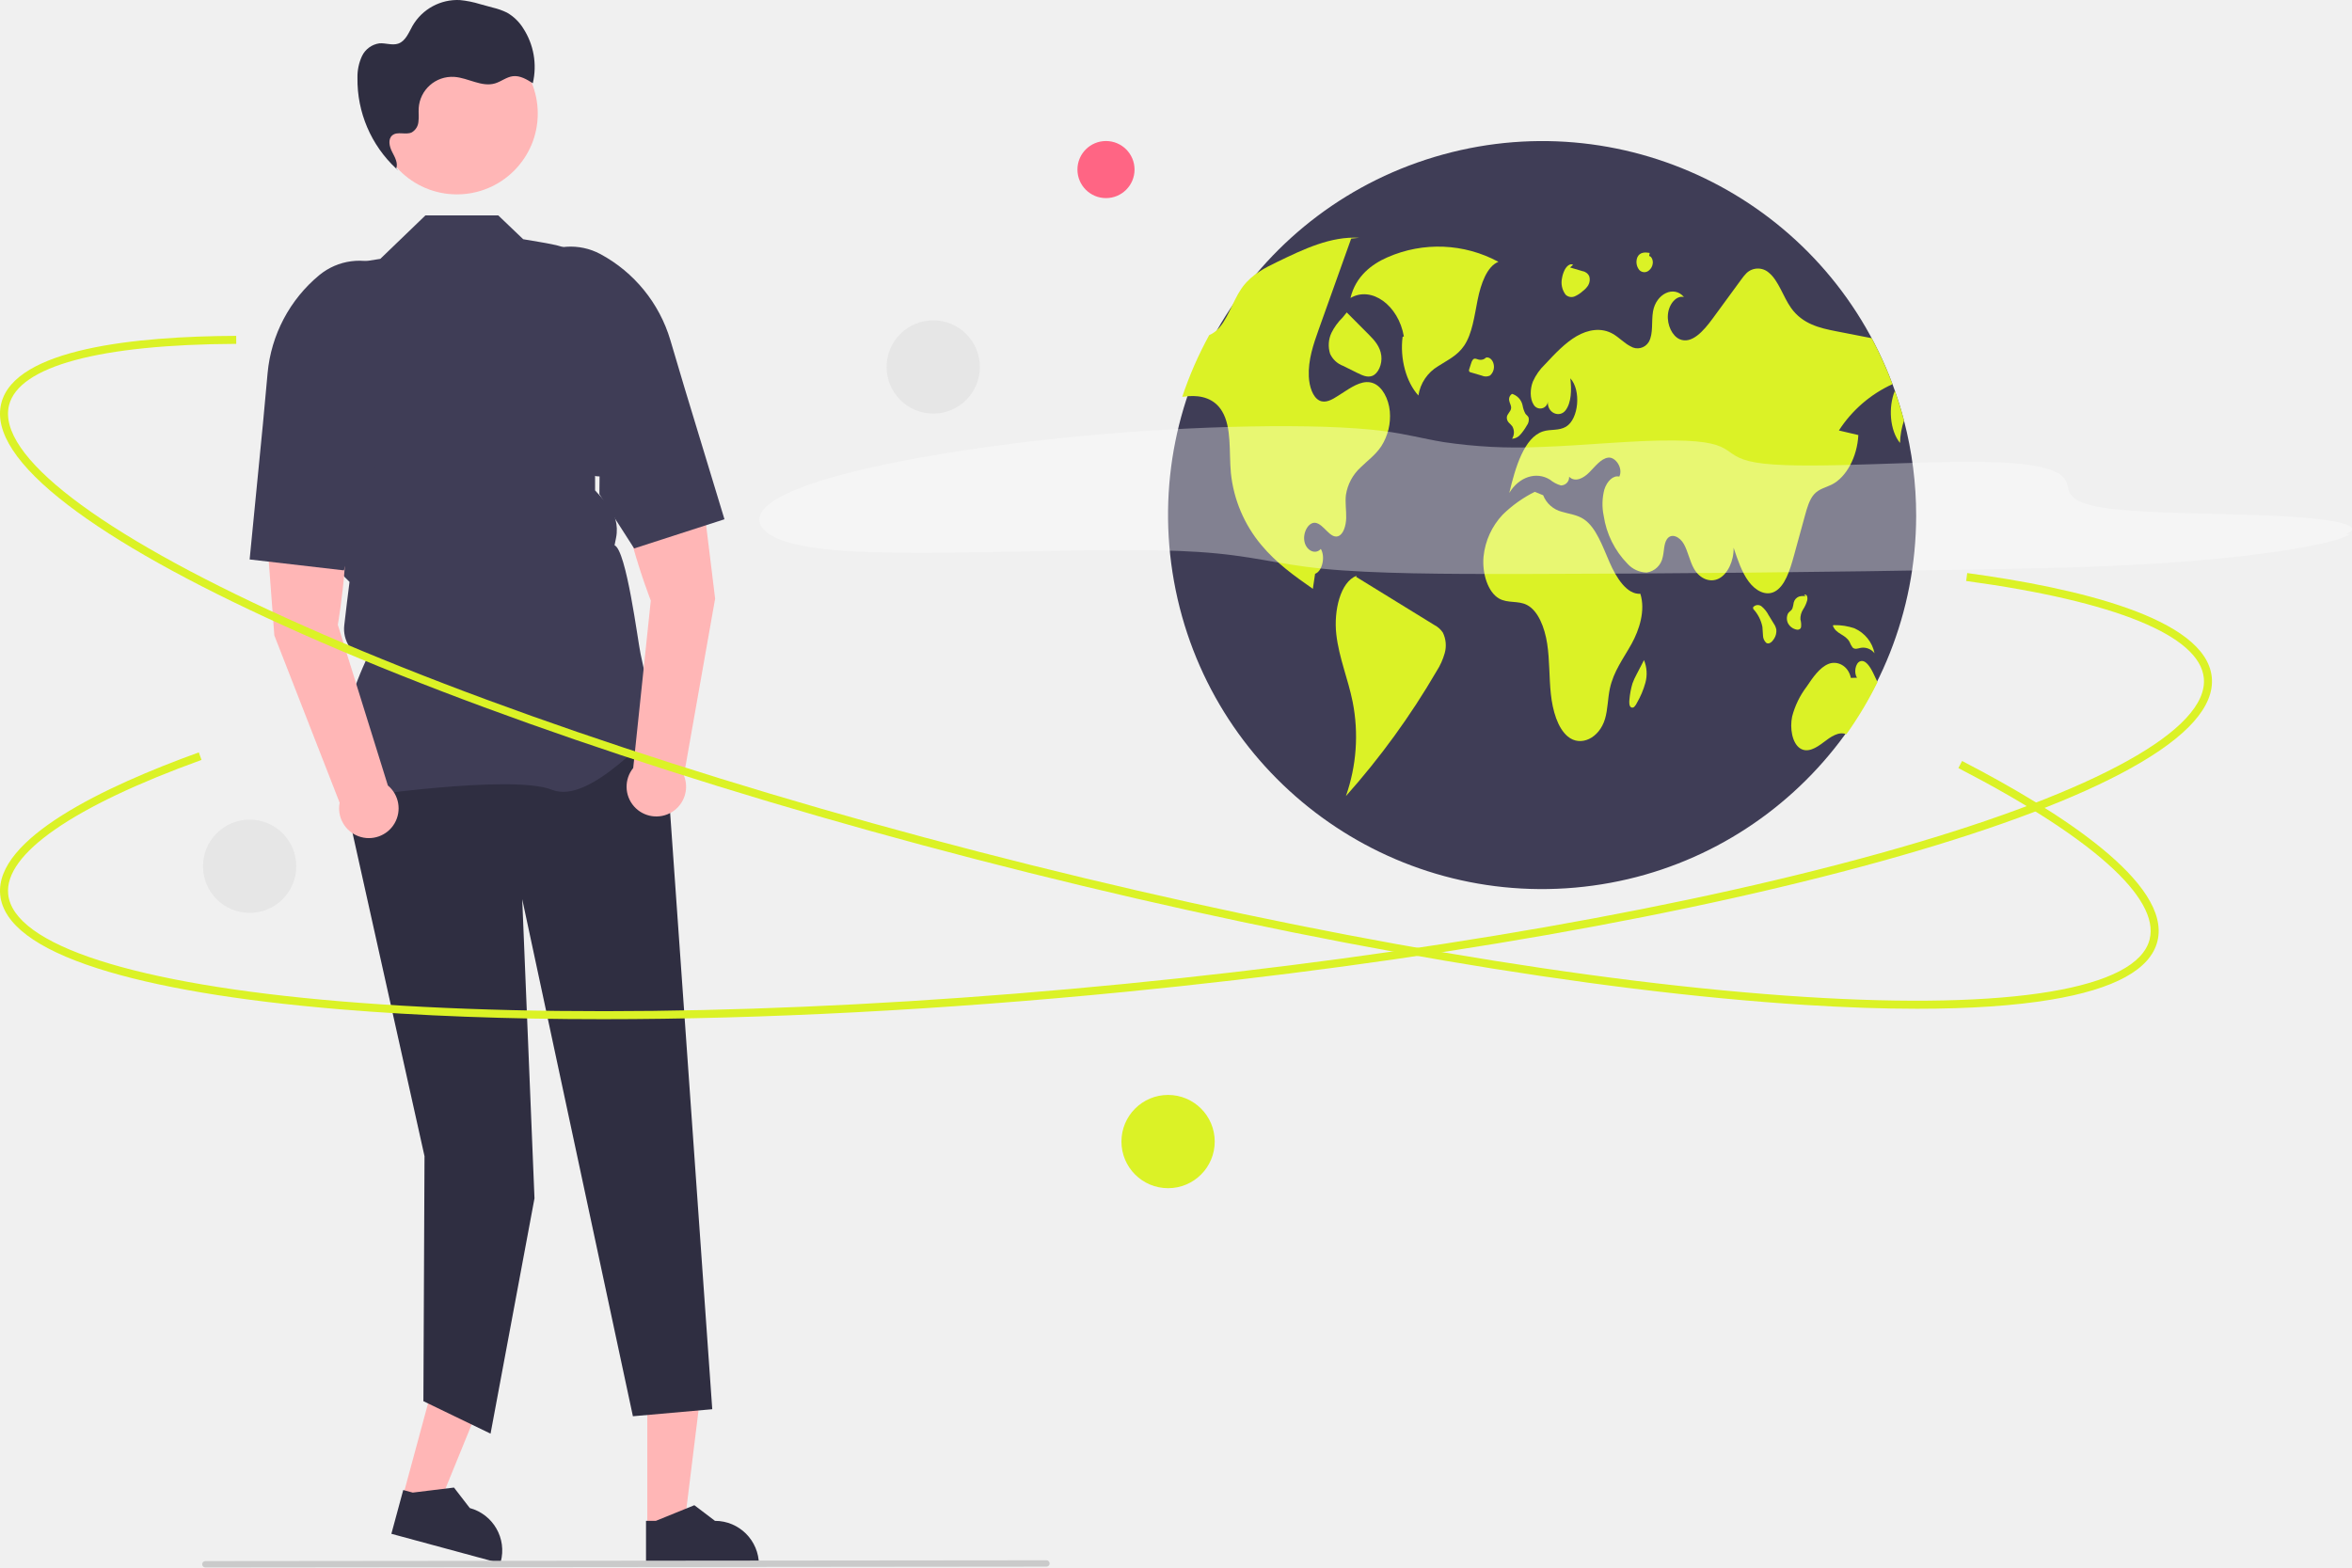
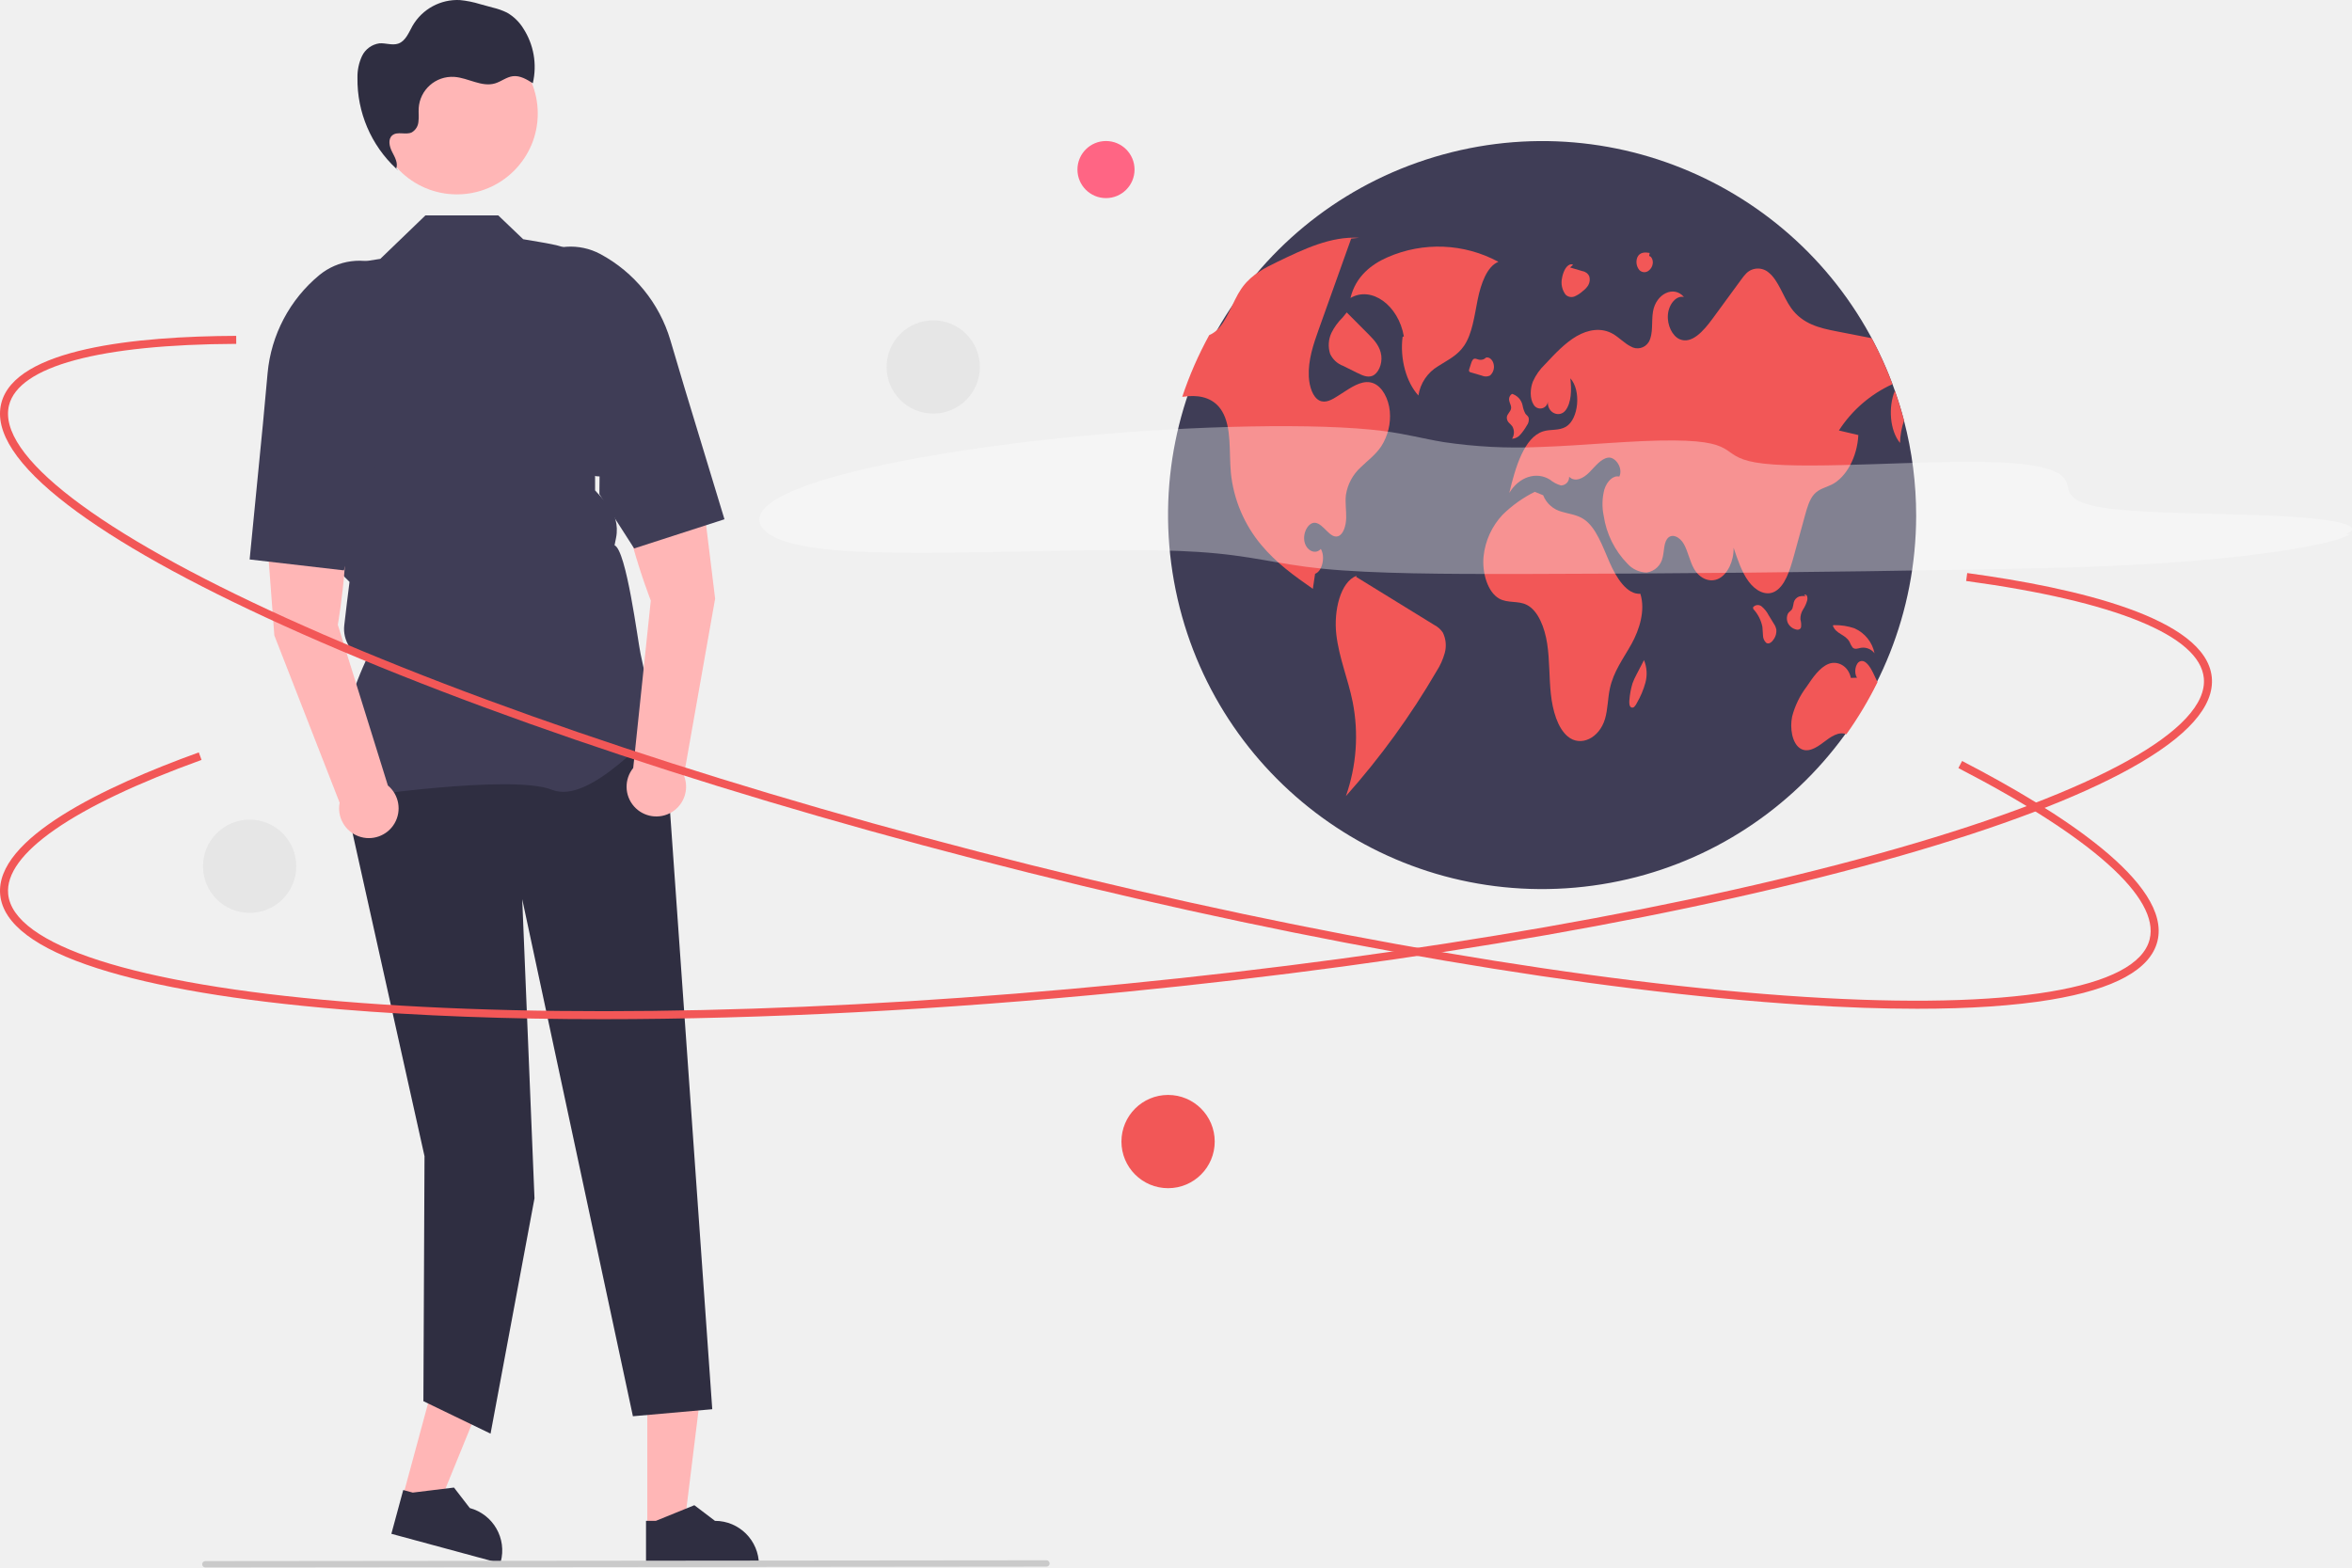
<svg xmlns="http://www.w3.org/2000/svg" data-name="Layer 1" width="881.631" height="587.665" viewBox="0 0 881.631 587.665">
  <polygon points="150.925 561.321 164.207 564.918 184.406 515.395 164.801 510.085 150.925 561.321" fill="#ffb6b6" />
  <path d="M303.076,731.061l40.848,11.064.14-.517a16.473,16.473,0,0,0-11.592-20.205l-.001-0-5.928-7.682-15.455,1.89-3.566-.966Z" transform="translate(-156.3731 -156.0101)" fill="#2f2e41" />
  <polygon points="242.64 572.847 256.401 572.846 262.948 519.764 242.637 519.765 242.64 572.847" fill="#ffb6b6" />
  <path d="M398.528,743.213l42.319-.002v-.535a16.473,16.473,0,0,0-16.472-16.472h-.001l-7.73-5.864-14.423,5.865-3.694 0Z" transform="translate(-156.3731 -156.0101)" fill="#2f2e41" />
  <path d="M404.889,422.773,423.357,684.351l-29.741,2.635L352.124,493.126l4.598,112.166-16.468,88.22L315.08,681.339l.418-91.859-33.051-148.442,8.797-18.265Z" transform="translate(-156.3731 -156.0101)" fill="#2f2e41" />
  <path d="M286.665,455.319l-.185-.259c-9.856-13.799,4.968-46.958,7.203-51.765h0a12.068,12.068,0,0,1-8.26-12.889l.964-8.193,1.005-8.036-7.197-7.197-.02-.179-4.142-36.242L270.01,306.486A52.848,52.848,0,0,1,285.01,255.27l13.921-2.21,16.918-16.301h27.282l9.354,8.937c17.463,3.063,20.463,2.063,35.463,20.063l-6.816,55.962-1.7,7.699.005,10.442L383.759,344.666a14.95,14.95,0,0,1,3.546,12.932l-.568,2.842h0c4.458,1.911,8.713,35.866,9.729,40.608l1.518,7.085c1.299,1.714,9.873,13.146,9.873,16.271,0,.469-.346.923-1.09,1.426-5.843,3.956-29.138,32.022-43.431,26.303-15.225-6.088-75.747,3.045-76.357,3.138Z" transform="translate(-156.3731 -156.0101)" fill="#3f3d56" />
  <path d="M283,390.244s7.006-39.595-.052-54.485l-28,2,4.261,56.487,24.477,62.717a11.154,11.154,0,1,0,18.078-6.463Z" transform="translate(-156.3731 -156.0101)" fill="#ffb6b6" />
  <path d="M254.947,314.759l1.733-18.871a54.107,54.107,0,0,1,19.403-36.752h0a23.687,23.687,0,0,1,24.787-3.272h0a23.631,23.631,0,0,1,12.205,29.866c-6.472,16.972-4.135,34.921-16.753,37.109l1.371,6.522-12.407,40.49-35.338-4.094Z" transform="translate(-156.3731 -156.0101)" fill="#3f3d56" />
  <path d="M393.727,443.944a11.154,11.154,0,1,0,18.994,2.795l11.713-66.298-6.89-56.226-27.849,3.525c-4.003,15.985,10.625,53.439,10.625,53.439Z" transform="translate(-156.3731 -156.0101)" fill="#ffb6b6" />
  <path d="M427.934,350.692l-33.851,10.939-13.033-20.332.066-6.665c-12.803.327-21.096-34.674-30.768-50.05a23.631,23.631,0,0,1,6.116-31.679h0a23.687,23.687,0,0,1,24.948-1.648h0a54.107,54.107,0,0,1,26.228,32.237l5.397,18.166Z" transform="translate(-156.3731 -156.0101)" fill="#3f3d56" />
  <circle cx="171.276" cy="42.575" r="30.299" fill="#ffb6b6" />
  <path d="M305.66,219.941c-.264-.232-.514-.48-.773-.718-.009.024-.011.05-.021.074Z" transform="translate(-156.3731 -156.0101)" fill="#2f2e41" />
  <path d="M352.478,166.59a17.182,17.182,0,0,0-6.067-5.85,25.38,25.38,0,0,0-5.304-1.879l-4.795-1.308a38.013,38.013,0,0,0-7.544-1.519,19.418,19.418,0,0,0-17.737,9.623c-1.449,2.57-2.611,5.772-5.407,6.712-2.254.758-4.714-.311-7.084-.104a8.53,8.53,0,0,0-6.476,4.77,18.38,18.38,0,0,0-1.699,8.141,45.619,45.619,0,0,0,14.522,34.048c.782-2.061-.506-4.287-1.524-6.259-1.03-1.995-1.667-4.777.059-6.214,1.92-1.599,4.996-.048,7.267-1.091a5.073,5.073,0,0,0,2.536-4.077c.22-1.657-.01-3.341.094-5.009a12.542,12.542,0,0,1,13.298-11.738q.057.004.113.008c5.168.369,10.184,3.901,15.158,2.448,2.335-.682,4.326-2.418,6.741-2.711,2.674-.324,5.19,1.186,7.461,2.635A26.596,26.596,0,0,0,352.478,166.59Z" transform="translate(-156.3731 -156.0101)" fill="#2f2e41" />
  <path d="M510.805,726.19l-7.71-12.39-1.54,7.08c-.27,1.24-.54,2.5-.79,3.75-2.19-1.87-4.52-3.6-6.8-5.26q-10.5-7.62-20.99-15.26l2.19,12.7c1.35,7.82,2.76,15.8,6.1,22.95.37.81.77,1.61,1.2,2.39h32.54a10.486,10.486,0,0,0,.54-2.24.774.774,0,0,0,.01-.15C516.066,734.91,513.385,730.34,510.805,726.19Z" transform="translate(-156.3731 -156.0101)" fill="#f0f0f0" />
  <path d="M548.666,743.368l-315.358.307a1.191,1.191,0,0,1,0-2.381l315.358-.307a1.191,1.191,0,0,1,0,2.381Z" transform="translate(-156.3731 -156.0101)" fill="#cacaca" />
  <path d="M874.637,349.406a140.208,140.208,0,1,1-8.877-49.372c.306.823.604,1.647.894,2.478v.008q1.941,5.481,3.419,11.167A141.16,141.16,0,0,1,874.637,349.406Z" transform="translate(-156.3731 -156.0101)" fill="#3f3d56" />
-   <path d="M718.041,254.172a47.36,47.36,0,0,0-41.577-1.701c-5.813,2.53-11.934,7.068-13.874,15.264,7.843-4.629,17.996,2.685,20.014,14.417l-.471.13c-1.066,8.126,1.314,16.974,5.921,22.013a15.482,15.482,0,0,1,7.431-11.021c3.385-2.225,7.13-3.842,9.713-7.666,3.063-4.534,3.841-11.161,5.058-17.207S713.781,255.856,718.041,254.172Z" transform="translate(-156.3731 -156.0101)" fill="#dbf226" />
-   <path d="M674.137,323.324c-2.172,3.262-5.074,5.309-7.677,7.858a17.673,17.673,0,0,0-5.583,10.437c-.329,2.839.18,5.724.11,8.595-.07,2.87-1.027,6.101-2.98,6.814-3.082,1.113-5.434-4.611-8.602-5.011-2.517-.314-4.784,3.646-4.054,7.081s4.156,4.956,6.124,2.713c1.78,2.988.525,8.406-2.149,9.324-.282,1.882-.565,3.756-.839,5.638-6.76-4.729-13.59-9.536-19.338-16.46a49.962,49.962,0,0,1-11.386-26.913c-.745-7.959.361-17.064-3.293-23.188-2.925-4.901-7.944-5.983-12.461-5.678-.823.055-1.655.149-2.478.251a139.609,139.609,0,0,1,10.108-23.133,9.903,9.903,0,0,0,2.533-1.576c4.203-3.568,6.07-10.79,9.481-15.786q.329-.482.682-.941c3.49-4.556,8.163-6.901,12.68-9.081,9.998-4.854,20.287-9.771,30.842-9.097l-3.003.29q-5.258,14.727-10.524,29.454-.8,2.258-1.615,4.525c-1.992,5.583-4.046,11.527-3.741,17.777.18,3.701,1.466,7.654,3.913,8.924,2.282,1.176,4.776-.267,6.979-1.694.933-.596,1.859-1.192,2.792-1.796,3.348-2.157,7.058-4.368,10.594-2.925,3.239,1.317,5.63,5.717,6.085,10.461A20.914,20.914,0,0,1,674.137,323.324Z" transform="translate(-156.3731 -156.0101)" fill="#dbf226" />
-   <path d="M694.052,390.353q-14.669-9.032-29.339-18.064l.166-.428c-6.08,2.316-8.605,13.124-7.6,21.963s4.412,16.74,6.134,25.353a67.294,67.294,0,0,1-2.537,35.311,289.184,289.184,0,0,0,33.971-46.811,25.044,25.044,0,0,0,3.073-6.814,10.839,10.839,0,0,0-.718-7.709A8.583,8.583,0,0,0,694.052,390.353Z" transform="translate(-156.3731 -156.0101)" fill="#dbf226" />
-   <path d="M655.455,280.807a10.814,10.814,0,0,0-.496,7.864,8.717,8.717,0,0,0,4.87,4.511l5.404,2.678c1.798.891,3.735,1.791,5.568,1.058,2.21-.884,3.743-4.349,3.346-7.566-.422-3.423-2.58-5.778-4.575-7.783q-4.189-4.209-8.378-8.419l-1.574,1.928A21.02,21.02,0,0,0,655.455,280.807Z" transform="translate(-156.3731 -156.0101)" fill="#dbf226" />
-   <path d="M845.669,317.403q3.647.859,7.293,1.717c-.424,8.21-4.493,15.809-9.951,18.562-2.274,1.145-4.807,1.568-6.689,3.709-1.702,1.945-2.564,4.972-3.356,7.865q-2.082,7.575-4.164,15.15c-1.49,5.442-3.403,11.488-7.277,13.449-3.325,1.686-7.128-.377-9.685-3.835-2.556-3.458-4.117-8.108-5.63-12.641.094,4.94-2.203,9.787-5.458,11.504-3.262,1.717-7.23.165-9.41-3.67-1.568-2.752-2.219-6.383-3.756-9.175-1.537-2.792-4.76-4.391-6.438-1.772-1.106,1.741-.965,4.407-1.514,6.619a7.187,7.187,0,0,1-6.007,5.779,10.017,10.017,0,0,1-7.191-3.286,32.574,32.574,0,0,1-8.932-18.013,21.488,21.488,0,0,1,.251-9.849c.965-3.05,3.293-5.403,5.607-4.823,1.521-3.215-1.482-7.481-4.187-7.105-2.713.376-4.838,3.286-7.065,5.521-2.219,2.235-5.325,3.858-7.56,1.639a3.066,3.066,0,0,1-2.872,3.249q-.12.007-.241.005a11.12,11.12,0,0,1-4.054-2.149c-5.121-3.192-11.622-1.074-15.26,4.964,2.274-9.677,5.607-20.781,12.594-23.055,2.855-.933,5.968-.165,8.665-1.78,4.776-2.862,5.74-13.676,1.615-18.138.525,4.219.424,9.144-1.804,12.029-2.227,2.886-6.901,1.004-6.618-3.262a2.858,2.858,0,0,1-5.317,1.129c-1.482-2.258-1.357-5.952-.306-8.649a20.373,20.373,0,0,1,4.572-6.493c3.725-3.991,7.505-8.03,11.818-10.539,4.321-2.509,9.308-3.356,13.637-.863,2.282,1.317,4.29,3.513,6.619,4.674a4.905,4.905,0,0,0,6.754-1.582q.039-.063.077-.128c1.733-3.043.917-7.56,1.56-11.363,1.153-6.72,7.873-9.865,11.598-5.427-2.784-.714-5.662,2.58-6.007,6.572-.353,3.991,1.663,8.022,4.36,9.23,4.533,2.007,8.971-3.043,12.398-7.716q5.364-7.34,10.743-14.672a17.727,17.727,0,0,1,1.921-2.337,6.182,6.182,0,0,1,8.446-.172c3.623,2.956,5.325,9.018,8.297,13.19,4.313,6.062,10.767,7.536,16.774,8.712q6.716,1.306,13.441,2.627a139.27,139.27,0,0,1,7.803,17.229A47.221,47.221,0,0,0,845.669,317.403Z" transform="translate(-156.3731 -156.0101)" fill="#dbf226" />
-   <path d="M870.073,313.686a28.265,28.265,0,0,0-1.49,8.399c-3.843-4.689-4.454-13.48-1.929-19.565Q868.595,308.001,870.073,313.686Z" transform="translate(-156.3731 -156.0101)" fill="#dbf226" />
-   <path d="M860.145,411.756a140.595,140.595,0,0,1-11.684,19.55c-2.823-1.208-5.858.949-8.501,2.972-2.76,2.117-6.077,4.18-8.908,2.251-2.894-1.976-3.827-7.505-2.909-11.888a31.676,31.676,0,0,1,5.426-11.167c2.353-3.513,4.87-7.16,8.14-8.524,3.278-1.364,7.489.565,8.446,5.223l2.321-.078c-1.302-1.788-.619-5.489,1.129-6.14,2.015-.761,3.764,2.007,4.956,4.454C859.094,409.513,859.635,410.627,860.145,411.756Z" transform="translate(-156.3731 -156.0101)" fill="#dbf226" />
-   <path d="M771.245,378.633c-4.989.314-8.941-5.828-11.567-11.871s-5.022-12.952-9.524-16.028c-2.572-1.757-5.505-1.998-8.295-2.85a10.271,10.271,0,0,1-7.044-6.202l-3.165-1.278a47.53,47.53,0,0,0-12.016,8.568,26.856,26.856,0,0,0-7.16,15.653c-.605,6.335,1.628,13.399,5.799,15.778,3.296,1.88,7.134.695,10.472,2.417,4.171,2.151,6.648,8.398,7.585,14.567s.7,12.58,1.371,18.818,2.519,12.73,6.345,15.928c4.787,4.001,11.812.676,13.959-6.607,1.054-3.572,1.017-7.603,1.805-11.312,1.388-6.53,5.132-11.376,8.102-16.732S773.221,384.85,771.245,378.633Z" transform="translate(-156.3731 -156.0101)" fill="#dbf226" />
-   <path d="M721.945,314.462a13.315,13.315,0,0,1,1.299,1.379,4.531,4.531,0,0,1-.08,4.679,4.353,4.353,0,0,0,3.118-1.585,20.04,20.04,0,0,0,2.39-3.367,3.67,3.67,0,0,0,.705-2.937c-.236-.673-.793-.96-1.184-1.465a9.959,9.959,0,0,1-1.093-3.176,5.728,5.728,0,0,0-4.151-4.375l.25.048a2.372,2.372,0,0,0-1.111,2.526c.151.979.78,1.791.718,2.789-.09,1.435-1.524,2.109-1.613,3.544A2.74,2.74,0,0,0,721.945,314.462Z" transform="translate(-156.3731 -156.0101)" fill="#dbf226" />
-   <path d="M713.396,290.074l.022-.004a4.005,4.005,0,0,0,.426-.453Z" transform="translate(-156.3731 -156.0101)" fill="#dbf226" />
-   <path d="M714.893,296.81A4.351,4.351,0,0,0,716.247,292.497c-.362-1.632-1.645-2.729-2.828-2.428a2.883,2.883,0,0,1-2.681.789c-.732-.188-1.535-.673-2.169-.122a3.284,3.284,0,0,0-.739,1.443q-.352,1.081-.705,2.163a1.365,1.365,0,0,0-.083.819.694.694,0,0,0,.532.423q2.114.623,4.227,1.246A3.642,3.642,0,0,0,714.893,296.81Z" transform="translate(-156.3731 -156.0101)" fill="#dbf226" />
-   <path d="M821.26,389.813q-.977-1.6-1.954-3.199a10.687,10.687,0,0,0-2.575-3.233,2.281,2.281,0,0,0-3.214.284l-.034.042.079.609a13.755,13.755,0,0,1,3.432,6.696c.148,1.09.097,2.218.227,3.312a3.863,3.863,0,0,0,1.207,2.701c1.026.685,2.23-.325,2.96-1.558a5.364,5.364,0,0,0,.831-3.414A5.987,5.987,0,0,0,821.26,389.813Z" transform="translate(-156.3731 -156.0101)" fill="#dbf226" />
-   <path d="M831.478,391.201a7.384,7.384,0,0,0-.238-2.977,6.536,6.536,0,0,1,.995-3.705,12.045,12.045,0,0,0,1.55-3.397,2.842,2.842,0,0,0-.074-1.664c-.216-.484-.738-.705-1.037-.322l.641.413a5.837,5.837,0,0,0-2.601.126,3.219,3.219,0,0,0-1.971,2.222,13.756,13.756,0,0,1-.517,2.306c-.382.786-1.122,1.047-1.588,1.737a4.153,4.153,0,0,0,.065,3.946,4.606,4.606,0,0,0,2.605,2.049C830.089,392.215,831.119,392.23,831.478,391.201Z" transform="translate(-156.3731 -156.0101)" fill="#dbf226" />
-   <path d="M849.672,396.691A8.95,8.95,0,0,0,850.8,398.76c.871.877,2.055.338,3.112.125a5.38,5.38,0,0,1,5.118,2.053,13.027,13.027,0,0,0-7.492-9.348,22.011,22.011,0,0,0-7.705-1.205l-.447.115C844.525,393.819,848.105,393.745,849.672,396.691Z" transform="translate(-156.3731 -156.0101)" fill="#dbf226" />
-   <path d="M772.61,403.48l.007.014.13-.251Z" transform="translate(-156.3731 -156.0101)" fill="#dbf226" />
-   <path d="M769.85,408.822a24.52,24.52,0,0,0-1.549,3.402,29.613,29.613,0,0,0-1.122,5.821c-.14,1.122-.183,2.554.519,3.101a.997.997,0,0,0,1.304-.177,5.157,5.157,0,0,0,.945-1.405,32.372,32.372,0,0,0,3.191-7.575,13.181,13.181,0,0,0-.523-8.495Q771.234,406.158,769.85,408.822Z" transform="translate(-156.3731 -156.0101)" fill="#dbf226" />
-   <path d="M743.222,266.481a3.142,3.142,0,0,0,3.387.661,11.183,11.183,0,0,0,3.187-2.105,7.498,7.498,0,0,0,1.932-2.107,4.274,4.274,0,0,0,.395-3.256,3.307,3.307,0,0,0-2.521-1.994q-2.346-.696-4.692-1.391l1.131-1.02c-1.164-.625-2.452.535-3.179,1.97a10.606,10.606,0,0,0-.965,2.971A7.626,7.626,0,0,0,743.222,266.481Z" transform="translate(-156.3731 -156.0101)" fill="#dbf226" />
-   <path d="M770.833,257.212a2.584,2.584,0,0,0,3.521.286,3.936,3.936,0,0,0,1.557-2.805c.111-1.23-.498-2.597-1.366-2.704l.199-1.152c-1.673-.302-3.733-.363-4.63,1.669A4.771,4.771,0,0,0,770.833,257.212Z" transform="translate(-156.3731 -156.0101)" fill="#dbf226" />
+   <path d="M718.041,254.172a47.36,47.36,0,0,0-41.577-1.701c-5.813,2.53-11.934,7.068-13.874,15.264,7.843-4.629,17.996,2.685,20.014,14.417l-.471.13c-1.066,8.126,1.314,16.974,5.921,22.013a15.482,15.482,0,0,1,7.431-11.021c3.385-2.225,7.13-3.842,9.713-7.666,3.063-4.534,3.841-11.161,5.058-17.207S713.781,255.856,718.041,254.172Z" transform="translate(-156.3731 -156.0101)" fill="#f25757" />
+   <path d="M674.137,323.324c-2.172,3.262-5.074,5.309-7.677,7.858a17.673,17.673,0,0,0-5.583,10.437c-.329,2.839.18,5.724.11,8.595-.07,2.87-1.027,6.101-2.98,6.814-3.082,1.113-5.434-4.611-8.602-5.011-2.517-.314-4.784,3.646-4.054,7.081s4.156,4.956,6.124,2.713c1.78,2.988.525,8.406-2.149,9.324-.282,1.882-.565,3.756-.839,5.638-6.76-4.729-13.59-9.536-19.338-16.46a49.962,49.962,0,0,1-11.386-26.913c-.745-7.959.361-17.064-3.293-23.188-2.925-4.901-7.944-5.983-12.461-5.678-.823.055-1.655.149-2.478.251a139.609,139.609,0,0,1,10.108-23.133,9.903,9.903,0,0,0,2.533-1.576c4.203-3.568,6.07-10.79,9.481-15.786q.329-.482.682-.941c3.49-4.556,8.163-6.901,12.68-9.081,9.998-4.854,20.287-9.771,30.842-9.097l-3.003.29q-5.258,14.727-10.524,29.454-.8,2.258-1.615,4.525c-1.992,5.583-4.046,11.527-3.741,17.777.18,3.701,1.466,7.654,3.913,8.924,2.282,1.176,4.776-.267,6.979-1.694.933-.596,1.859-1.192,2.792-1.796,3.348-2.157,7.058-4.368,10.594-2.925,3.239,1.317,5.63,5.717,6.085,10.461A20.914,20.914,0,0,1,674.137,323.324Z" transform="translate(-156.3731 -156.0101)" fill="#f25757" />
+   <path d="M694.052,390.353q-14.669-9.032-29.339-18.064l.166-.428c-6.08,2.316-8.605,13.124-7.6,21.963s4.412,16.74,6.134,25.353a67.294,67.294,0,0,1-2.537,35.311,289.184,289.184,0,0,0,33.971-46.811,25.044,25.044,0,0,0,3.073-6.814,10.839,10.839,0,0,0-.718-7.709A8.583,8.583,0,0,0,694.052,390.353Z" transform="translate(-156.3731 -156.0101)" fill="#f25757" />
+   <path d="M655.455,280.807a10.814,10.814,0,0,0-.496,7.864,8.717,8.717,0,0,0,4.87,4.511l5.404,2.678c1.798.891,3.735,1.791,5.568,1.058,2.21-.884,3.743-4.349,3.346-7.566-.422-3.423-2.58-5.778-4.575-7.783q-4.189-4.209-8.378-8.419l-1.574,1.928A21.02,21.02,0,0,0,655.455,280.807Z" transform="translate(-156.3731 -156.0101)" fill="#f25757" />
+   <path d="M845.669,317.403q3.647.859,7.293,1.717c-.424,8.21-4.493,15.809-9.951,18.562-2.274,1.145-4.807,1.568-6.689,3.709-1.702,1.945-2.564,4.972-3.356,7.865q-2.082,7.575-4.164,15.15c-1.49,5.442-3.403,11.488-7.277,13.449-3.325,1.686-7.128-.377-9.685-3.835-2.556-3.458-4.117-8.108-5.63-12.641.094,4.94-2.203,9.787-5.458,11.504-3.262,1.717-7.23.165-9.41-3.67-1.568-2.752-2.219-6.383-3.756-9.175-1.537-2.792-4.76-4.391-6.438-1.772-1.106,1.741-.965,4.407-1.514,6.619a7.187,7.187,0,0,1-6.007,5.779,10.017,10.017,0,0,1-7.191-3.286,32.574,32.574,0,0,1-8.932-18.013,21.488,21.488,0,0,1,.251-9.849c.965-3.05,3.293-5.403,5.607-4.823,1.521-3.215-1.482-7.481-4.187-7.105-2.713.376-4.838,3.286-7.065,5.521-2.219,2.235-5.325,3.858-7.56,1.639a3.066,3.066,0,0,1-2.872,3.249q-.12.007-.241.005a11.12,11.12,0,0,1-4.054-2.149c-5.121-3.192-11.622-1.074-15.26,4.964,2.274-9.677,5.607-20.781,12.594-23.055,2.855-.933,5.968-.165,8.665-1.78,4.776-2.862,5.74-13.676,1.615-18.138.525,4.219.424,9.144-1.804,12.029-2.227,2.886-6.901,1.004-6.618-3.262a2.858,2.858,0,0,1-5.317,1.129c-1.482-2.258-1.357-5.952-.306-8.649a20.373,20.373,0,0,1,4.572-6.493c3.725-3.991,7.505-8.03,11.818-10.539,4.321-2.509,9.308-3.356,13.637-.863,2.282,1.317,4.29,3.513,6.619,4.674a4.905,4.905,0,0,0,6.754-1.582q.039-.063.077-.128c1.733-3.043.917-7.56,1.56-11.363,1.153-6.72,7.873-9.865,11.598-5.427-2.784-.714-5.662,2.58-6.007,6.572-.353,3.991,1.663,8.022,4.36,9.23,4.533,2.007,8.971-3.043,12.398-7.716q5.364-7.34,10.743-14.672a17.727,17.727,0,0,1,1.921-2.337,6.182,6.182,0,0,1,8.446-.172c3.623,2.956,5.325,9.018,8.297,13.19,4.313,6.062,10.767,7.536,16.774,8.712q6.716,1.306,13.441,2.627a139.27,139.27,0,0,1,7.803,17.229A47.221,47.221,0,0,0,845.669,317.403Z" transform="translate(-156.3731 -156.0101)" fill="#f25757" />
+   <path d="M870.073,313.686a28.265,28.265,0,0,0-1.49,8.399c-3.843-4.689-4.454-13.48-1.929-19.565Q868.595,308.001,870.073,313.686Z" transform="translate(-156.3731 -156.0101)" fill="#f25757" />
+   <path d="M860.145,411.756a140.595,140.595,0,0,1-11.684,19.55c-2.823-1.208-5.858.949-8.501,2.972-2.76,2.117-6.077,4.18-8.908,2.251-2.894-1.976-3.827-7.505-2.909-11.888a31.676,31.676,0,0,1,5.426-11.167c2.353-3.513,4.87-7.16,8.14-8.524,3.278-1.364,7.489.565,8.446,5.223l2.321-.078c-1.302-1.788-.619-5.489,1.129-6.14,2.015-.761,3.764,2.007,4.956,4.454C859.094,409.513,859.635,410.627,860.145,411.756Z" transform="translate(-156.3731 -156.0101)" fill="#f25757" />
+   <path d="M771.245,378.633c-4.989.314-8.941-5.828-11.567-11.871s-5.022-12.952-9.524-16.028c-2.572-1.757-5.505-1.998-8.295-2.85a10.271,10.271,0,0,1-7.044-6.202l-3.165-1.278a47.53,47.53,0,0,0-12.016,8.568,26.856,26.856,0,0,0-7.16,15.653c-.605,6.335,1.628,13.399,5.799,15.778,3.296,1.88,7.134.695,10.472,2.417,4.171,2.151,6.648,8.398,7.585,14.567s.7,12.58,1.371,18.818,2.519,12.73,6.345,15.928c4.787,4.001,11.812.676,13.959-6.607,1.054-3.572,1.017-7.603,1.805-11.312,1.388-6.53,5.132-11.376,8.102-16.732S773.221,384.85,771.245,378.633Z" transform="translate(-156.3731 -156.0101)" fill="#f25757" />
+   <path d="M721.945,314.462a13.315,13.315,0,0,1,1.299,1.379,4.531,4.531,0,0,1-.08,4.679,4.353,4.353,0,0,0,3.118-1.585,20.04,20.04,0,0,0,2.39-3.367,3.67,3.67,0,0,0,.705-2.937c-.236-.673-.793-.96-1.184-1.465a9.959,9.959,0,0,1-1.093-3.176,5.728,5.728,0,0,0-4.151-4.375l.25.048a2.372,2.372,0,0,0-1.111,2.526c.151.979.78,1.791.718,2.789-.09,1.435-1.524,2.109-1.613,3.544A2.74,2.74,0,0,0,721.945,314.462Z" transform="translate(-156.3731 -156.0101)" fill="#f25757" />
+   <path d="M713.396,290.074l.022-.004a4.005,4.005,0,0,0,.426-.453Z" transform="translate(-156.3731 -156.0101)" fill="#f25757" />
+   <path d="M714.893,296.81A4.351,4.351,0,0,0,716.247,292.497c-.362-1.632-1.645-2.729-2.828-2.428a2.883,2.883,0,0,1-2.681.789c-.732-.188-1.535-.673-2.169-.122a3.284,3.284,0,0,0-.739,1.443q-.352,1.081-.705,2.163a1.365,1.365,0,0,0-.083.819.694.694,0,0,0,.532.423q2.114.623,4.227,1.246A3.642,3.642,0,0,0,714.893,296.81Z" transform="translate(-156.3731 -156.0101)" fill="#f25757" />
+   <path d="M821.26,389.813q-.977-1.6-1.954-3.199a10.687,10.687,0,0,0-2.575-3.233,2.281,2.281,0,0,0-3.214.284l-.034.042.079.609a13.755,13.755,0,0,1,3.432,6.696c.148,1.09.097,2.218.227,3.312a3.863,3.863,0,0,0,1.207,2.701c1.026.685,2.23-.325,2.96-1.558a5.364,5.364,0,0,0,.831-3.414A5.987,5.987,0,0,0,821.26,389.813Z" transform="translate(-156.3731 -156.0101)" fill="#f25757" />
+   <path d="M831.478,391.201a7.384,7.384,0,0,0-.238-2.977,6.536,6.536,0,0,1,.995-3.705,12.045,12.045,0,0,0,1.55-3.397,2.842,2.842,0,0,0-.074-1.664c-.216-.484-.738-.705-1.037-.322l.641.413a5.837,5.837,0,0,0-2.601.126,3.219,3.219,0,0,0-1.971,2.222,13.756,13.756,0,0,1-.517,2.306c-.382.786-1.122,1.047-1.588,1.737a4.153,4.153,0,0,0,.065,3.946,4.606,4.606,0,0,0,2.605,2.049C830.089,392.215,831.119,392.23,831.478,391.201Z" transform="translate(-156.3731 -156.0101)" fill="#f25757" />
+   <path d="M849.672,396.691A8.95,8.95,0,0,0,850.8,398.76c.871.877,2.055.338,3.112.125a5.38,5.38,0,0,1,5.118,2.053,13.027,13.027,0,0,0-7.492-9.348,22.011,22.011,0,0,0-7.705-1.205l-.447.115C844.525,393.819,848.105,393.745,849.672,396.691Z" transform="translate(-156.3731 -156.0101)" fill="#f25757" />
+   <path d="M772.61,403.48l.007.014.13-.251Z" transform="translate(-156.3731 -156.0101)" fill="#f25757" />
+   <path d="M769.85,408.822a24.52,24.52,0,0,0-1.549,3.402,29.613,29.613,0,0,0-1.122,5.821c-.14,1.122-.183,2.554.519,3.101a.997.997,0,0,0,1.304-.177,5.157,5.157,0,0,0,.945-1.405,32.372,32.372,0,0,0,3.191-7.575,13.181,13.181,0,0,0-.523-8.495Q771.234,406.158,769.85,408.822Z" transform="translate(-156.3731 -156.0101)" fill="#f25757" />
+   <path d="M743.222,266.481a3.142,3.142,0,0,0,3.387.661,11.183,11.183,0,0,0,3.187-2.105,7.498,7.498,0,0,0,1.932-2.107,4.274,4.274,0,0,0,.395-3.256,3.307,3.307,0,0,0-2.521-1.994q-2.346-.696-4.692-1.391l1.131-1.02c-1.164-.625-2.452.535-3.179,1.97a10.606,10.606,0,0,0-.965,2.971A7.626,7.626,0,0,0,743.222,266.481Z" transform="translate(-156.3731 -156.0101)" fill="#f25757" />
+   <path d="M770.833,257.212a2.584,2.584,0,0,0,3.521.286,3.936,3.936,0,0,0,1.557-2.805c.111-1.23-.498-2.597-1.366-2.704l.199-1.152c-1.673-.302-3.733-.363-4.63,1.669A4.771,4.771,0,0,0,770.833,257.212Z" transform="translate(-156.3731 -156.0101)" fill="#f25757" />
  <g opacity="0.35">
    <path d="M1035.587,356.36c9.235-4.027-9.494-6.371-30.743-7.142s-46.955-.728-60.534-2.92c-13.133-2.12-12.166-5.89-13.27-9.305s-6.154-6.918-26.647-7.677c-25.537-.946-67.649,2.696-86.927.509-17.99-2.04-7.296-8.44-33.528-8.685-14.979-.14-34.277,1.97-50.944,2.479a185.716,185.716,0,0,1-35.348-1.843c-8.124-1.331-13.782-3.018-22.925-4.194-24.004-3.087-70.969-2.049-112.886,1.907s-77.848,10.439-98.112,16.86-25.862,12.743-21.142,18.104c3.014,3.423,10.727,6.624,29.437,8,34.996,2.573,97.303-1.856,133.465.485,20.155,1.305,29.096,4.539,46.78,6.309,18.998,1.902,46.81,2.002,74.135,1.957,56.894-.094,115.243-.679,174.741-1.75,24.851-.448,50.891-1.03,77.335-3.164s53.416-6.251,58.995-10.11" transform="translate(-156.3731 -156.0101)" fill="#fff" />
  </g>
-   <path d="M875.024,534.213q-19.368,0-42.457-1.464c-79.614-5.056-182.738-22.633-290.376-49.492-107.638-26.859-206.93-59.794-279.585-92.734-35.393-16.047-62.556-31.236-80.735-45.147-19.247-14.727-27.666-27.564-25.024-38.153,5.148-20.629,50.731-25.142,88.064-25.295l.013,3c-51.268.21-81.514,8.387-85.166,23.022-4.652,18.64,33.287,47.741,104.087,79.841,72.496,32.868,171.605,65.739,279.073,92.557,107.467,26.816,210.401,44.363,289.84,49.408,77.579,4.928,124.743-2.938,129.395-21.578,3.862-15.477-21.598-38.275-71.689-64.198l1.379-2.664c36.397,18.836,78.646,45.852,73.222,67.589-2.643,10.589-16.105,17.965-40.015,21.923C911.419,533.083,894.678,534.213,875.024,534.213Z" transform="translate(-156.3731 -156.0101)" fill="#dbf226" />
-   <path d="M382.37,538.12c-35.599.001-68.694-1.221-98.322-3.686-38.727-3.223-69.415-8.403-91.21-15.396-23.077-7.405-35.319-16.667-36.388-27.528-2.083-21.158,39.334-40.725,74.445-53.413l1.02,2.822c-48.217,17.424-73.957,35.286-72.479,50.298,1.882,19.119,47.392,33.781,124.862,40.228,79.325,6.601,183.717,4.262,293.947-6.59,110.23-10.849,213.076-28.906,289.591-50.846,74.726-21.426,116.505-44.68,114.623-63.799-1.562-15.874-33.203-28.793-89.092-36.379l.403-2.973c40.61,5.512,89.479,16.762,91.674,39.058,1.069,10.861-9.133,22.332-30.323,34.094-20.015,11.109-49.104,22.173-86.459,32.883-76.685,21.988-179.72,40.081-290.125,50.948C509.278,534.657,442.292,538.12,382.37,538.12Z" transform="translate(-156.3731 -156.0101)" fill="#dbf226" />
-   <circle cx="437.848" cy="427.992" r="17.483" fill="#dbf226" />
+   <path d="M875.024,534.213q-19.368,0-42.457-1.464c-79.614-5.056-182.738-22.633-290.376-49.492-107.638-26.859-206.93-59.794-279.585-92.734-35.393-16.047-62.556-31.236-80.735-45.147-19.247-14.727-27.666-27.564-25.024-38.153,5.148-20.629,50.731-25.142,88.064-25.295l.013,3c-51.268.21-81.514,8.387-85.166,23.022-4.652,18.64,33.287,47.741,104.087,79.841,72.496,32.868,171.605,65.739,279.073,92.557,107.467,26.816,210.401,44.363,289.84,49.408,77.579,4.928,124.743-2.938,129.395-21.578,3.862-15.477-21.598-38.275-71.689-64.198l1.379-2.664c36.397,18.836,78.646,45.852,73.222,67.589-2.643,10.589-16.105,17.965-40.015,21.923C911.419,533.083,894.678,534.213,875.024,534.213Z" transform="translate(-156.3731 -156.0101)" fill="#f25757" />
+   <path d="M382.37,538.12c-35.599.001-68.694-1.221-98.322-3.686-38.727-3.223-69.415-8.403-91.21-15.396-23.077-7.405-35.319-16.667-36.388-27.528-2.083-21.158,39.334-40.725,74.445-53.413l1.02,2.822c-48.217,17.424-73.957,35.286-72.479,50.298,1.882,19.119,47.392,33.781,124.862,40.228,79.325,6.601,183.717,4.262,293.947-6.59,110.23-10.849,213.076-28.906,289.591-50.846,74.726-21.426,116.505-44.68,114.623-63.799-1.562-15.874-33.203-28.793-89.092-36.379l.403-2.973c40.61,5.512,89.479,16.762,91.674,39.058,1.069,10.861-9.133,22.332-30.323,34.094-20.015,11.109-49.104,22.173-86.459,32.883-76.685,21.988-179.72,40.081-290.125,50.948C509.278,534.657,442.292,538.12,382.37,538.12Z" transform="translate(-156.3731 -156.0101)" fill="#f25757" />
+   <circle cx="437.848" cy="427.992" r="17.483" fill="#f25757" />
  <circle cx="93.574" cy="324.773" r="17.483" fill="#e6e6e6" />
  <circle cx="414.573" cy="63.572" r="10.702" fill="#ff6584" />
  <circle cx="349.82" cy="137.582" r="17.483" fill="#e6e6e6" />
</svg>
